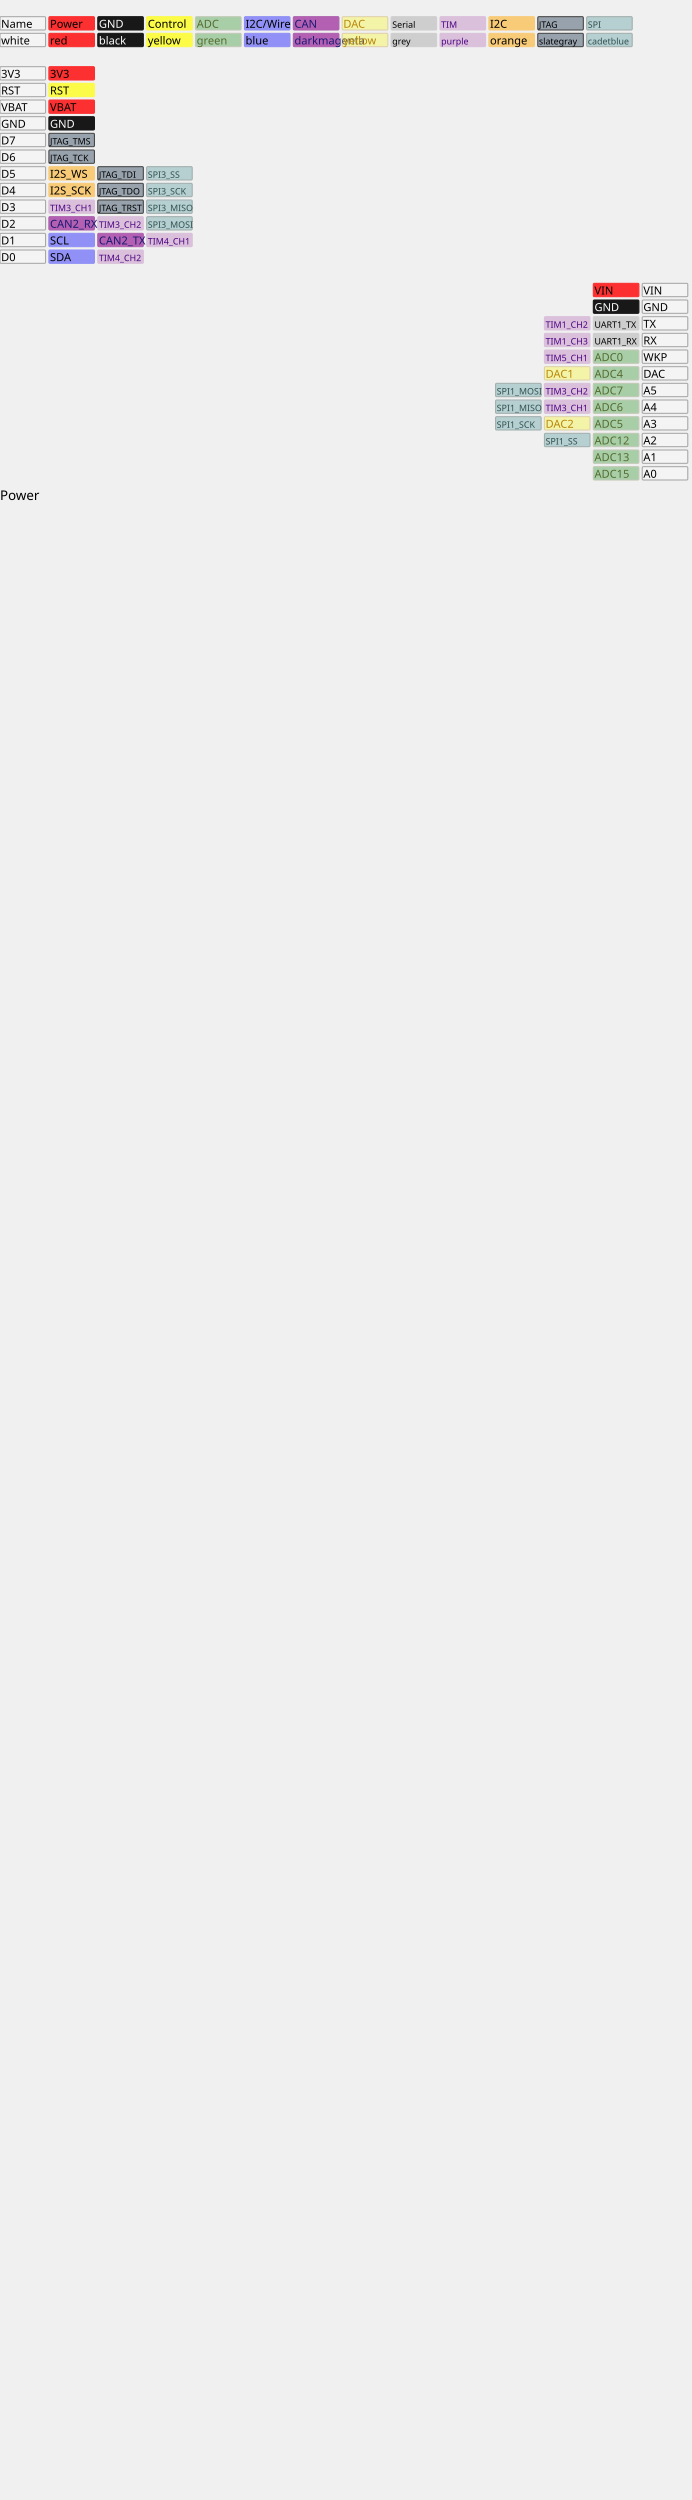
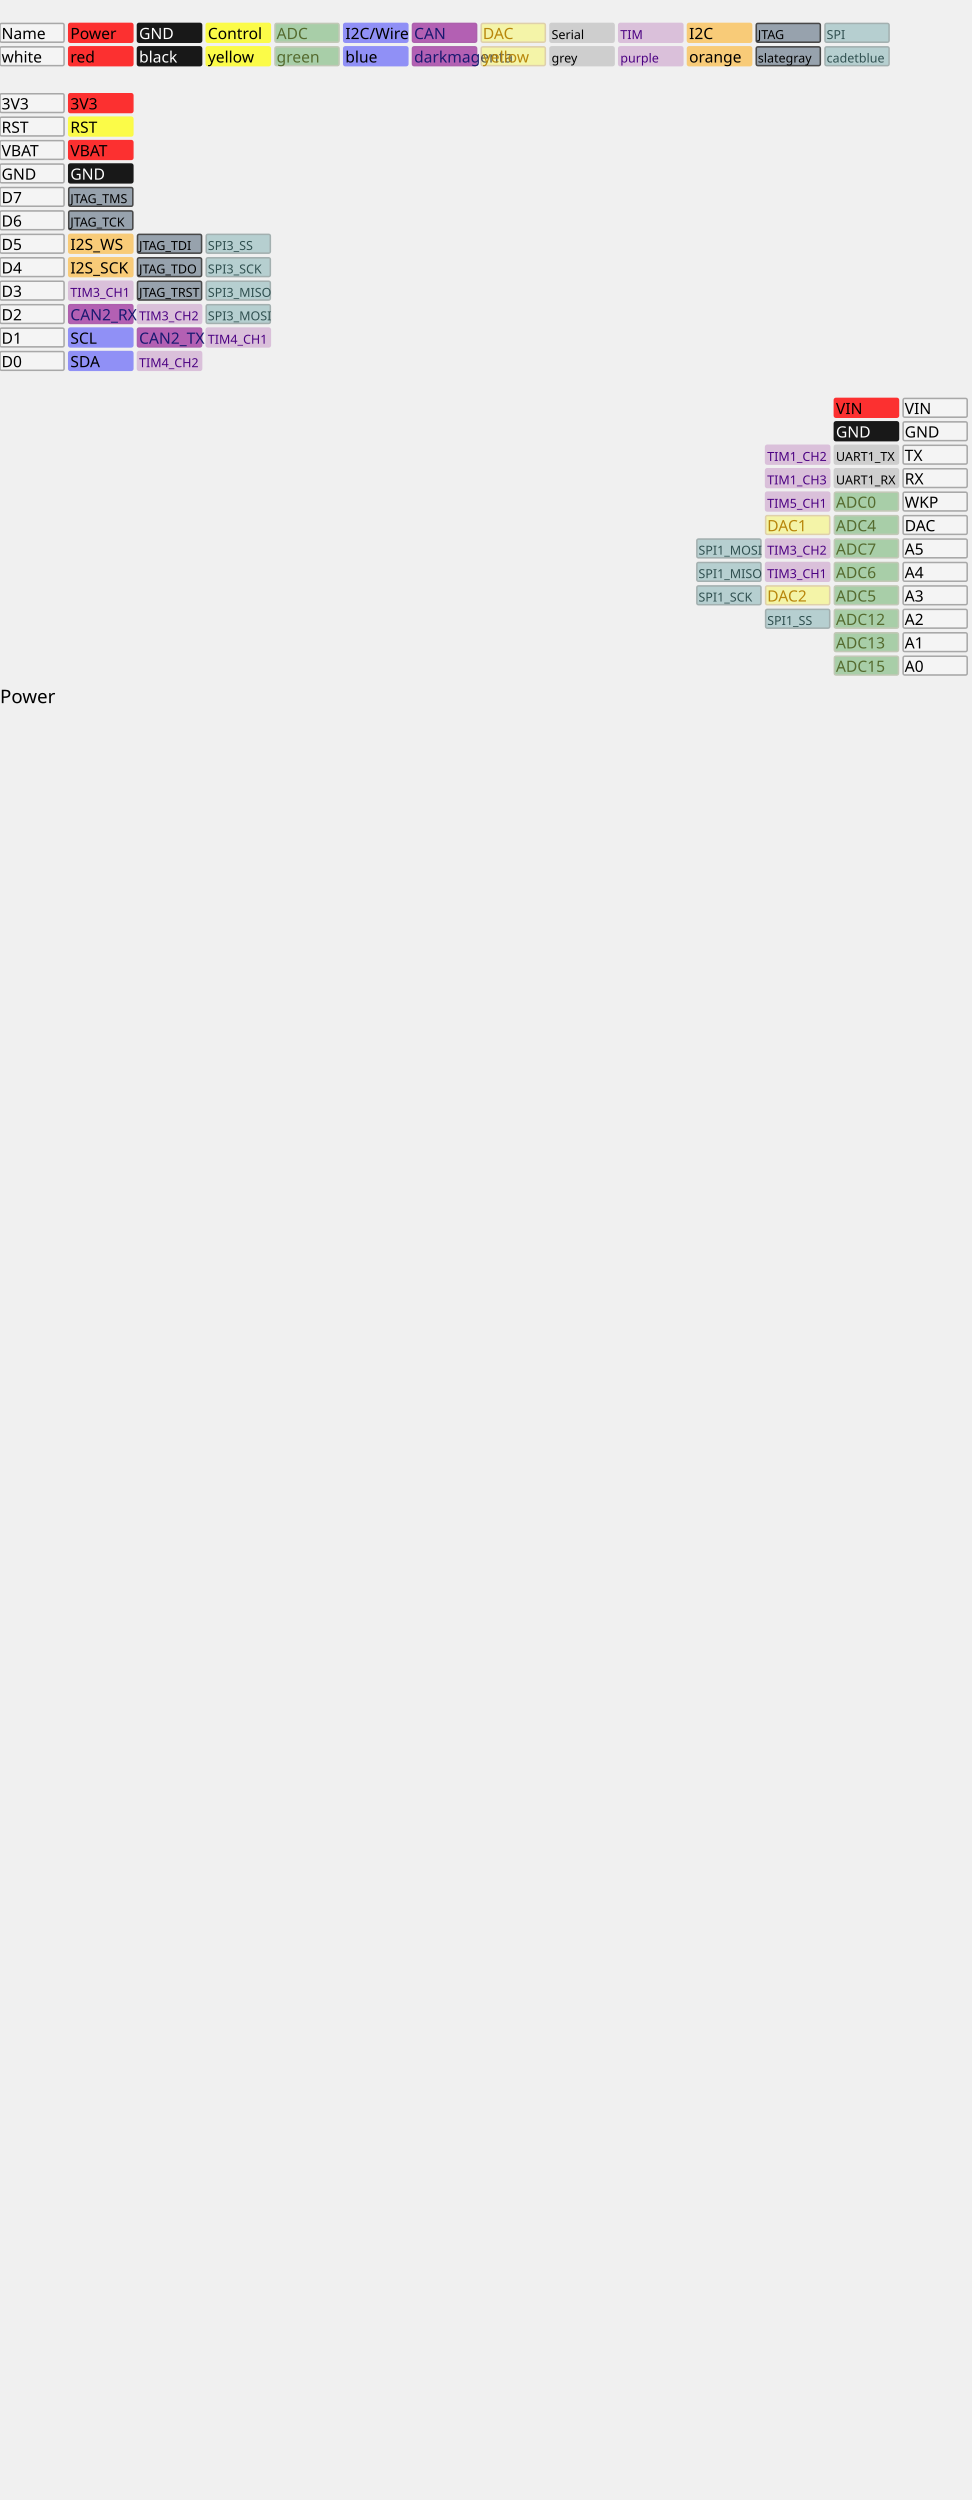
- <svg xmlns="http://www.w3.org/2000/svg" baseProfile="tiny" height="2250" version="1.2" width="622">
+ <svg xmlns="http://www.w3.org/2000/svg" baseProfile="tiny" height="1600" version="1.2" width="622">
  <defs />
  <rect fill="white" height="12" opacity="0.3" rx="1" ry="1" stroke="black" width="41" x="0" y="15" />
  <text fill="black" font-family="Trebuchet MS" font-size="10" x="1" y="25">Name</text>
  <rect fill="red" height="12" opacity="0.8" rx="1" ry="1" stroke="red" width="41" x="44" y="15" />
  <text fill="black" font-family="Trebuchet MS" font-size="10" x="45" y="25">Power</text>
  <rect fill="black" height="12" opacity="0.9" rx="1" ry="1" stroke="black" width="41" x="88" y="15" />
  <text fill="white" font-family="Trebuchet MS" font-size="10" x="89" y="25">GND</text>
  <rect fill="yellow" height="12" opacity="0.7" rx="1" ry="1" stroke="yellow" width="41" x="132" y="15" />
  <text fill="black" font-family="Trebuchet MS" font-size="10" x="133" y="25">Control</text>
  <rect fill="green" height="12" opacity="0.3" rx="1" ry="1" stroke="darkolivegreen" width="41" x="176" y="15" />
  <text fill="darkolivegreen" font-family="Trebuchet MS" font-size="10" x="177" y="25">ADC</text>
  <rect fill="blue" height="12" opacity="0.4" rx="1" ry="1" stroke="blue" width="41" x="220" y="15" />
  <text fill="black" font-family="Trebuchet MS" font-size="10" x="221" y="25">I2C/Wire</text>
  <rect fill="darkmagenta" height="12" opacity="0.6" rx="1" ry="1" stroke="purple" width="41" x="264" y="15" />
  <text fill="midnightblue" font-family="Trebuchet MS" font-size="10" x="265" y="25">CAN </text>
  <rect fill="yellow" height="12" opacity="0.3" rx="1" ry="1" stroke="darkgoldenrod" width="41" x="308" y="15" />
  <text fill="darkgoldenrod" font-family="Trebuchet MS" font-size="10" x="309" y="25">DAC</text>
  <rect fill="grey" height="12" opacity="0.3" rx="1" ry="1" stroke="grey" width="41" x="352" y="15" />
  <text fill="black" font-family="Trebuchet MS" font-size="8" x="353" y="25">Serial</text>
  <rect fill="purple" height="12" opacity="0.2" rx="1" ry="1" stroke="purple" width="41" x="396" y="15" />
  <text fill="indigo" font-family="Trebuchet MS" font-size="8" x="397" y="25">TIM</text>
  <rect fill="orange" height="12" opacity="0.5" rx="1" ry="1" stroke="orange" width="41" x="440" y="15" />
  <text fill="black" font-family="Trebuchet MS" font-size="10" x="441" y="25">I2C</text>
  <rect fill="slategray" height="12" opacity="0.7" rx="1" ry="1" stroke="black" width="41" x="484" y="15" />
  <text fill="black" font-family="Trebuchet MS" font-size="8" x="485" y="25">JTAG</text>
  <rect fill="cadetblue" height="12" opacity="0.4" rx="1" ry="1" stroke="darkslategray" width="41" x="528" y="15" />
  <text fill="darkslategray" font-family="Trebuchet MS" font-size="8" x="529" y="25">SPI</text>
  <rect fill="white" height="12" opacity="0.3" rx="1" ry="1" stroke="black" width="41" x="0" y="30" />
  <text fill="black" font-family="Trebuchet MS" font-size="10" x="1" y="40">white</text>
  <rect fill="red" height="12" opacity="0.8" rx="1" ry="1" stroke="red" width="41" x="44" y="30" />
  <text fill="black" font-family="Trebuchet MS" font-size="10" x="45" y="40"> red</text>
  <rect fill="black" height="12" opacity="0.9" rx="1" ry="1" stroke="black" width="41" x="88" y="30" />
  <text fill="white" font-family="Trebuchet MS" font-size="10" x="89" y="40"> black</text>
  <rect fill="yellow" height="12" opacity="0.7" rx="1" ry="1" stroke="yellow" width="41" x="132" y="30" />
  <text fill="black" font-family="Trebuchet MS" font-size="10" x="133" y="40"> yellow</text>
  <rect fill="green" height="12" opacity="0.3" rx="1" ry="1" stroke="darkolivegreen" width="41" x="176" y="30" />
  <text fill="darkolivegreen" font-family="Trebuchet MS" font-size="10" x="177" y="40"> green</text>
  <rect fill="blue" height="12" opacity="0.4" rx="1" ry="1" stroke="blue" width="41" x="220" y="30" />
  <text fill="black" font-family="Trebuchet MS" font-size="10" x="221" y="40"> blue</text>
  <rect fill="darkmagenta" height="12" opacity="0.6" rx="1" ry="1" stroke="purple" width="41" x="264" y="30" />
  <text fill="midnightblue" font-family="Trebuchet MS" font-size="10" x="265" y="40"> darkmagenta</text>
  <rect fill="yellow" height="12" opacity="0.3" rx="1" ry="1" stroke="darkgoldenrod" width="41" x="308" y="30" />
  <text fill="darkgoldenrod" font-family="Trebuchet MS" font-size="10" x="309" y="40"> yellow</text>
  <rect fill="grey" height="12" opacity="0.3" rx="1" ry="1" stroke="grey" width="41" x="352" y="30" />
  <text fill="black" font-family="Trebuchet MS" font-size="8" x="353" y="40"> grey</text>
  <rect fill="purple" height="12" opacity="0.2" rx="1" ry="1" stroke="purple" width="41" x="396" y="30" />
  <text fill="indigo" font-family="Trebuchet MS" font-size="8" x="397" y="40"> purple</text>
  <rect fill="orange" height="12" opacity="0.5" rx="1" ry="1" stroke="orange" width="41" x="440" y="30" />
  <text fill="black" font-family="Trebuchet MS" font-size="10" x="441" y="40"> orange</text>
  <rect fill="slategray" height="12" opacity="0.7" rx="1" ry="1" stroke="black" width="41" x="484" y="30" />
  <text fill="black" font-family="Trebuchet MS" font-size="8" x="485" y="40"> slategray</text>
  <rect fill="cadetblue" height="12" opacity="0.4" rx="1" ry="1" stroke="darkslategray" width="41" x="528" y="30" />
  <text fill="darkslategray" font-family="Trebuchet MS" font-size="8" x="529" y="40"> cadetblue</text>
  <rect fill="white" height="12" opacity="0.3" rx="1" ry="1" stroke="black" width="41" x="0" y="60" />
  <text fill="black" font-family="Trebuchet MS" font-size="10" x="1" y="70">3V3</text>
  <rect fill="red" height="12" opacity="0.8" rx="1" ry="1" stroke="red" width="41" x="44" y="60" />
  <text fill="black" font-family="Trebuchet MS" font-size="10" x="45" y="70">3V3</text>
  <rect fill="white" height="12" opacity="0.3" rx="1" ry="1" stroke="black" width="41" x="0" y="75" />
  <text fill="black" font-family="Trebuchet MS" font-size="10" x="1" y="85">RST</text>
  <rect fill="yellow" height="12" opacity="0.7" rx="1" ry="1" stroke="yellow" width="41" x="44" y="75" />
  <text fill="black" font-family="Trebuchet MS" font-size="10" x="45" y="85">RST</text>
  <rect fill="white" height="12" opacity="0.3" rx="1" ry="1" stroke="black" width="41" x="0" y="90" />
  <text fill="black" font-family="Trebuchet MS" font-size="10" x="1" y="100">VBAT</text>
  <rect fill="red" height="12" opacity="0.8" rx="1" ry="1" stroke="red" width="41" x="44" y="90" />
  <text fill="black" font-family="Trebuchet MS" font-size="10" x="45" y="100">VBAT</text>
  <rect fill="white" height="12" opacity="0.3" rx="1" ry="1" stroke="black" width="41" x="0" y="105" />
  <text fill="black" font-family="Trebuchet MS" font-size="10" x="1" y="115">GND</text>
  <rect fill="black" height="12" opacity="0.9" rx="1" ry="1" stroke="black" width="41" x="44" y="105" />
  <text fill="white" font-family="Trebuchet MS" font-size="10" x="45" y="115">GND</text>
  <rect fill="white" height="12" opacity="0.3" rx="1" ry="1" stroke="black" width="41" x="0" y="120" />
  <text fill="black" font-family="Trebuchet MS" font-size="10" x="1" y="130">D7</text>
  <rect fill="slategray" height="12" opacity="0.7" rx="1" ry="1" stroke="black" width="41" x="44" y="120" />
  <text fill="black" font-family="Trebuchet MS" font-size="8" x="45" y="130">JTAG_TMS</text>
  <rect fill="white" height="12" opacity="0.3" rx="1" ry="1" stroke="black" width="41" x="0" y="135" />
  <text fill="black" font-family="Trebuchet MS" font-size="10" x="1" y="145">D6</text>
  <rect fill="slategray" height="12" opacity="0.7" rx="1" ry="1" stroke="black" width="41" x="44" y="135" />
  <text fill="black" font-family="Trebuchet MS" font-size="8" x="45" y="145">JTAG_TCK</text>
  <rect fill="white" height="12" opacity="0.3" rx="1" ry="1" stroke="black" width="41" x="0" y="150" />
  <text fill="black" font-family="Trebuchet MS" font-size="10" x="1" y="160">D5</text>
  <rect fill="orange" height="12" opacity="0.5" rx="1" ry="1" stroke="orange" width="41" x="44" y="150" />
  <text fill="black" font-family="Trebuchet MS" font-size="10" x="45" y="160">I2S_WS</text>
  <rect fill="slategray" height="12" opacity="0.7" rx="1" ry="1" stroke="black" width="41" x="88" y="150" />
  <text fill="black" font-family="Trebuchet MS" font-size="8" x="89" y="160">JTAG_TDI</text>
  <rect fill="cadetblue" height="12" opacity="0.4" rx="1" ry="1" stroke="darkslategray" width="41" x="132" y="150" />
  <text fill="darkslategray" font-family="Trebuchet MS" font-size="8" x="133" y="160">SPI3_SS</text>
  <rect fill="white" height="12" opacity="0.3" rx="1" ry="1" stroke="black" width="41" x="0" y="165" />
  <text fill="black" font-family="Trebuchet MS" font-size="10" x="1" y="175">D4</text>
  <rect fill="orange" height="12" opacity="0.5" rx="1" ry="1" stroke="orange" width="41" x="44" y="165" />
  <text fill="black" font-family="Trebuchet MS" font-size="10" x="45" y="175">I2S_SCK</text>
  <rect fill="slategray" height="12" opacity="0.7" rx="1" ry="1" stroke="black" width="41" x="88" y="165" />
  <text fill="black" font-family="Trebuchet MS" font-size="8" x="89" y="175">JTAG_TDO</text>
  <rect fill="cadetblue" height="12" opacity="0.4" rx="1" ry="1" stroke="darkslategray" width="41" x="132" y="165" />
  <text fill="darkslategray" font-family="Trebuchet MS" font-size="8" x="133" y="175">SPI3_SCK</text>
  <rect fill="white" height="12" opacity="0.3" rx="1" ry="1" stroke="black" width="41" x="0" y="180" />
  <text fill="black" font-family="Trebuchet MS" font-size="10" x="1" y="190">D3</text>
  <rect fill="purple" height="12" opacity="0.2" rx="1" ry="1" stroke="purple" width="41" x="44" y="180" />
  <text fill="indigo" font-family="Trebuchet MS" font-size="8" x="45" y="190">TIM3_CH1</text>
  <rect fill="slategray" height="12" opacity="0.7" rx="1" ry="1" stroke="black" width="41" x="88" y="180" />
  <text fill="black" font-family="Trebuchet MS" font-size="8" x="89" y="190">JTAG_TRST</text>
  <rect fill="cadetblue" height="12" opacity="0.4" rx="1" ry="1" stroke="darkslategray" width="41" x="132" y="180" />
  <text fill="darkslategray" font-family="Trebuchet MS" font-size="8" x="133" y="190">SPI3_MISO</text>
  <rect fill="white" height="12" opacity="0.3" rx="1" ry="1" stroke="black" width="41" x="0" y="195" />
  <text fill="black" font-family="Trebuchet MS" font-size="10" x="1" y="205">D2</text>
  <rect fill="darkmagenta" height="12" opacity="0.6" rx="1" ry="1" stroke="purple" width="41" x="44" y="195" />
  <text fill="midnightblue" font-family="Trebuchet MS" font-size="10" x="45" y="205">CAN2_RX</text>
  <rect fill="purple" height="12" opacity="0.2" rx="1" ry="1" stroke="purple" width="41" x="88" y="195" />
  <text fill="indigo" font-family="Trebuchet MS" font-size="8" x="89" y="205">TIM3_CH2</text>
  <rect fill="cadetblue" height="12" opacity="0.4" rx="1" ry="1" stroke="darkslategray" width="41" x="132" y="195" />
  <text fill="darkslategray" font-family="Trebuchet MS" font-size="8" x="133" y="205">SPI3_MOSI</text>
  <rect fill="white" height="12" opacity="0.3" rx="1" ry="1" stroke="black" width="41" x="0" y="210" />
  <text fill="black" font-family="Trebuchet MS" font-size="10" x="1" y="220">D1</text>
  <rect fill="blue" height="12" opacity="0.4" rx="1" ry="1" stroke="blue" width="41" x="44" y="210" />
  <text fill="black" font-family="Trebuchet MS" font-size="10" x="45" y="220">SCL</text>
  <rect fill="darkmagenta" height="12" opacity="0.6" rx="1" ry="1" stroke="purple" width="41" x="88" y="210" />
  <text fill="midnightblue" font-family="Trebuchet MS" font-size="10" x="89" y="220">CAN2_TX</text>
  <rect fill="purple" height="12" opacity="0.2" rx="1" ry="1" stroke="purple" width="41" x="132" y="210" />
  <text fill="indigo" font-family="Trebuchet MS" font-size="8" x="133" y="220">TIM4_CH1</text>
  <rect fill="white" height="12" opacity="0.3" rx="1" ry="1" stroke="black" width="41" x="0" y="225" />
  <text fill="black" font-family="Trebuchet MS" font-size="10" x="1" y="235">D0</text>
  <rect fill="blue" height="12" opacity="0.4" rx="1" ry="1" stroke="blue" width="41" x="44" y="225" />
  <text fill="black" font-family="Trebuchet MS" font-size="10" x="45" y="235">SDA</text>
  <rect fill="purple" height="12" opacity="0.2" rx="1" ry="1" stroke="purple" width="41" x="88" y="225" />
  <text fill="indigo" font-family="Trebuchet MS" font-size="8" x="89" y="235">TIM4_CH2</text>
  <rect fill="white" height="12" opacity="0.3" rx="1" ry="1" stroke="black" width="41" x="578" y="255" />
  <text fill="black" font-family="Trebuchet MS" font-size="10" x="579" y="265">VIN</text>
  <rect fill="red" height="12" opacity="0.8" rx="1" ry="1" stroke="red" width="41" x="534" y="255" />
  <text fill="black" font-family="Trebuchet MS" font-size="10" x="535" y="265">VIN</text>
  <rect fill="white" height="12" opacity="0.3" rx="1" ry="1" stroke="black" width="41" x="578" y="270" />
  <text fill="black" font-family="Trebuchet MS" font-size="10" x="579" y="280">GND</text>
  <rect fill="black" height="12" opacity="0.9" rx="1" ry="1" stroke="black" width="41" x="534" y="270" />
  <text fill="white" font-family="Trebuchet MS" font-size="10" x="535" y="280">GND</text>
  <rect fill="white" height="12" opacity="0.3" rx="1" ry="1" stroke="black" width="41" x="578" y="285" />
  <text fill="black" font-family="Trebuchet MS" font-size="10" x="579" y="295">TX</text>
  <rect fill="grey" height="12" opacity="0.3" rx="1" ry="1" stroke="grey" width="41" x="534" y="285" />
  <text fill="black" font-family="Trebuchet MS" font-size="8" x="535" y="295">UART1_TX</text>
  <rect fill="purple" height="12" opacity="0.2" rx="1" ry="1" stroke="purple" width="41" x="490" y="285" />
  <text fill="indigo" font-family="Trebuchet MS" font-size="8" x="491" y="295">TIM1_CH2</text>
  <rect fill="white" height="12" opacity="0.3" rx="1" ry="1" stroke="black" width="41" x="578" y="300" />
  <text fill="black" font-family="Trebuchet MS" font-size="10" x="579" y="310">RX</text>
  <rect fill="grey" height="12" opacity="0.3" rx="1" ry="1" stroke="grey" width="41" x="534" y="300" />
  <text fill="black" font-family="Trebuchet MS" font-size="8" x="535" y="310">UART1_RX</text>
  <rect fill="purple" height="12" opacity="0.2" rx="1" ry="1" stroke="purple" width="41" x="490" y="300" />
  <text fill="indigo" font-family="Trebuchet MS" font-size="8" x="491" y="310">TIM1_CH3</text>
  <rect fill="white" height="12" opacity="0.3" rx="1" ry="1" stroke="black" width="41" x="578" y="315" />
  <text fill="black" font-family="Trebuchet MS" font-size="10" x="579" y="325">WKP</text>
  <rect fill="green" height="12" opacity="0.3" rx="1" ry="1" stroke="darkolivegreen" width="41" x="534" y="315" />
  <text fill="darkolivegreen" font-family="Trebuchet MS" font-size="10" x="535" y="325">ADC0</text>
  <rect fill="purple" height="12" opacity="0.2" rx="1" ry="1" stroke="purple" width="41" x="490" y="315" />
  <text fill="indigo" font-family="Trebuchet MS" font-size="8" x="491" y="325">TIM5_CH1</text>
  <rect fill="white" height="12" opacity="0.3" rx="1" ry="1" stroke="black" width="41" x="578" y="330" />
  <text fill="black" font-family="Trebuchet MS" font-size="10" x="579" y="340">DAC</text>
  <rect fill="green" height="12" opacity="0.3" rx="1" ry="1" stroke="darkolivegreen" width="41" x="534" y="330" />
  <text fill="darkolivegreen" font-family="Trebuchet MS" font-size="10" x="535" y="340">ADC4</text>
  <rect fill="yellow" height="12" opacity="0.3" rx="1" ry="1" stroke="darkgoldenrod" width="41" x="490" y="330" />
  <text fill="darkgoldenrod" font-family="Trebuchet MS" font-size="10" x="491" y="340">DAC1</text>
  <rect fill="white" height="12" opacity="0.3" rx="1" ry="1" stroke="black" width="41" x="578" y="345" />
  <text fill="black" font-family="Trebuchet MS" font-size="10" x="579" y="355">A5</text>
  <rect fill="green" height="12" opacity="0.3" rx="1" ry="1" stroke="darkolivegreen" width="41" x="534" y="345" />
  <text fill="darkolivegreen" font-family="Trebuchet MS" font-size="10" x="535" y="355">ADC7</text>
  <rect fill="purple" height="12" opacity="0.2" rx="1" ry="1" stroke="purple" width="41" x="490" y="345" />
  <text fill="indigo" font-family="Trebuchet MS" font-size="8" x="491" y="355">TIM3_CH2</text>
  <rect fill="cadetblue" height="12" opacity="0.4" rx="1" ry="1" stroke="darkslategray" width="41" x="446" y="345" />
  <text fill="darkslategray" font-family="Trebuchet MS" font-size="8" x="447" y="355">SPI1_MOSI</text>
  <rect fill="white" height="12" opacity="0.3" rx="1" ry="1" stroke="black" width="41" x="578" y="360" />
  <text fill="black" font-family="Trebuchet MS" font-size="10" x="579" y="370">A4</text>
  <rect fill="green" height="12" opacity="0.3" rx="1" ry="1" stroke="darkolivegreen" width="41" x="534" y="360" />
  <text fill="darkolivegreen" font-family="Trebuchet MS" font-size="10" x="535" y="370">ADC6</text>
  <rect fill="purple" height="12" opacity="0.2" rx="1" ry="1" stroke="purple" width="41" x="490" y="360" />
  <text fill="indigo" font-family="Trebuchet MS" font-size="8" x="491" y="370">TIM3_CH1</text>
  <rect fill="cadetblue" height="12" opacity="0.4" rx="1" ry="1" stroke="darkslategray" width="41" x="446" y="360" />
  <text fill="darkslategray" font-family="Trebuchet MS" font-size="8" x="447" y="370">SPI1_MISO</text>
  <rect fill="white" height="12" opacity="0.3" rx="1" ry="1" stroke="black" width="41" x="578" y="375" />
  <text fill="black" font-family="Trebuchet MS" font-size="10" x="579" y="385">A3</text>
  <rect fill="green" height="12" opacity="0.3" rx="1" ry="1" stroke="darkolivegreen" width="41" x="534" y="375" />
  <text fill="darkolivegreen" font-family="Trebuchet MS" font-size="10" x="535" y="385">ADC5</text>
  <rect fill="yellow" height="12" opacity="0.3" rx="1" ry="1" stroke="darkgoldenrod" width="41" x="490" y="375" />
  <text fill="darkgoldenrod" font-family="Trebuchet MS" font-size="10" x="491" y="385">DAC2</text>
  <rect fill="cadetblue" height="12" opacity="0.4" rx="1" ry="1" stroke="darkslategray" width="41" x="446" y="375" />
  <text fill="darkslategray" font-family="Trebuchet MS" font-size="8" x="447" y="385">SPI1_SCK</text>
  <rect fill="white" height="12" opacity="0.3" rx="1" ry="1" stroke="black" width="41" x="578" y="390" />
  <text fill="black" font-family="Trebuchet MS" font-size="10" x="579" y="400">A2</text>
  <rect fill="green" height="12" opacity="0.3" rx="1" ry="1" stroke="darkolivegreen" width="41" x="534" y="390" />
  <text fill="darkolivegreen" font-family="Trebuchet MS" font-size="10" x="535" y="400">ADC12</text>
  <rect fill="cadetblue" height="12" opacity="0.4" rx="1" ry="1" stroke="darkslategray" width="41" x="490" y="390" />
  <text fill="darkslategray" font-family="Trebuchet MS" font-size="8" x="491" y="400">SPI1_SS</text>
  <rect fill="white" height="12" opacity="0.3" rx="1" ry="1" stroke="black" width="41" x="578" y="405" />
  <text fill="black" font-family="Trebuchet MS" font-size="10" x="579" y="415">A1</text>
  <rect fill="green" height="12" opacity="0.3" rx="1" ry="1" stroke="darkolivegreen" width="41" x="534" y="405" />
  <text fill="darkolivegreen" font-family="Trebuchet MS" font-size="10" x="535" y="415">ADC13</text>
  <rect fill="white" height="12" opacity="0.3" rx="1" ry="1" stroke="black" width="41" x="578" y="420" />
  <text fill="black" font-family="Trebuchet MS" font-size="10" x="579" y="430">A0</text>
  <rect fill="green" height="12" opacity="0.3" rx="1" ry="1" stroke="darkolivegreen" width="41" x="534" y="420" />
  <text fill="darkolivegreen" font-family="Trebuchet MS" font-size="10" x="535" y="430">ADC15</text>
  <text fill="black" font-family="Trebuchet MS" font-size="12" x="0" y="450">Power</text>
</svg>
